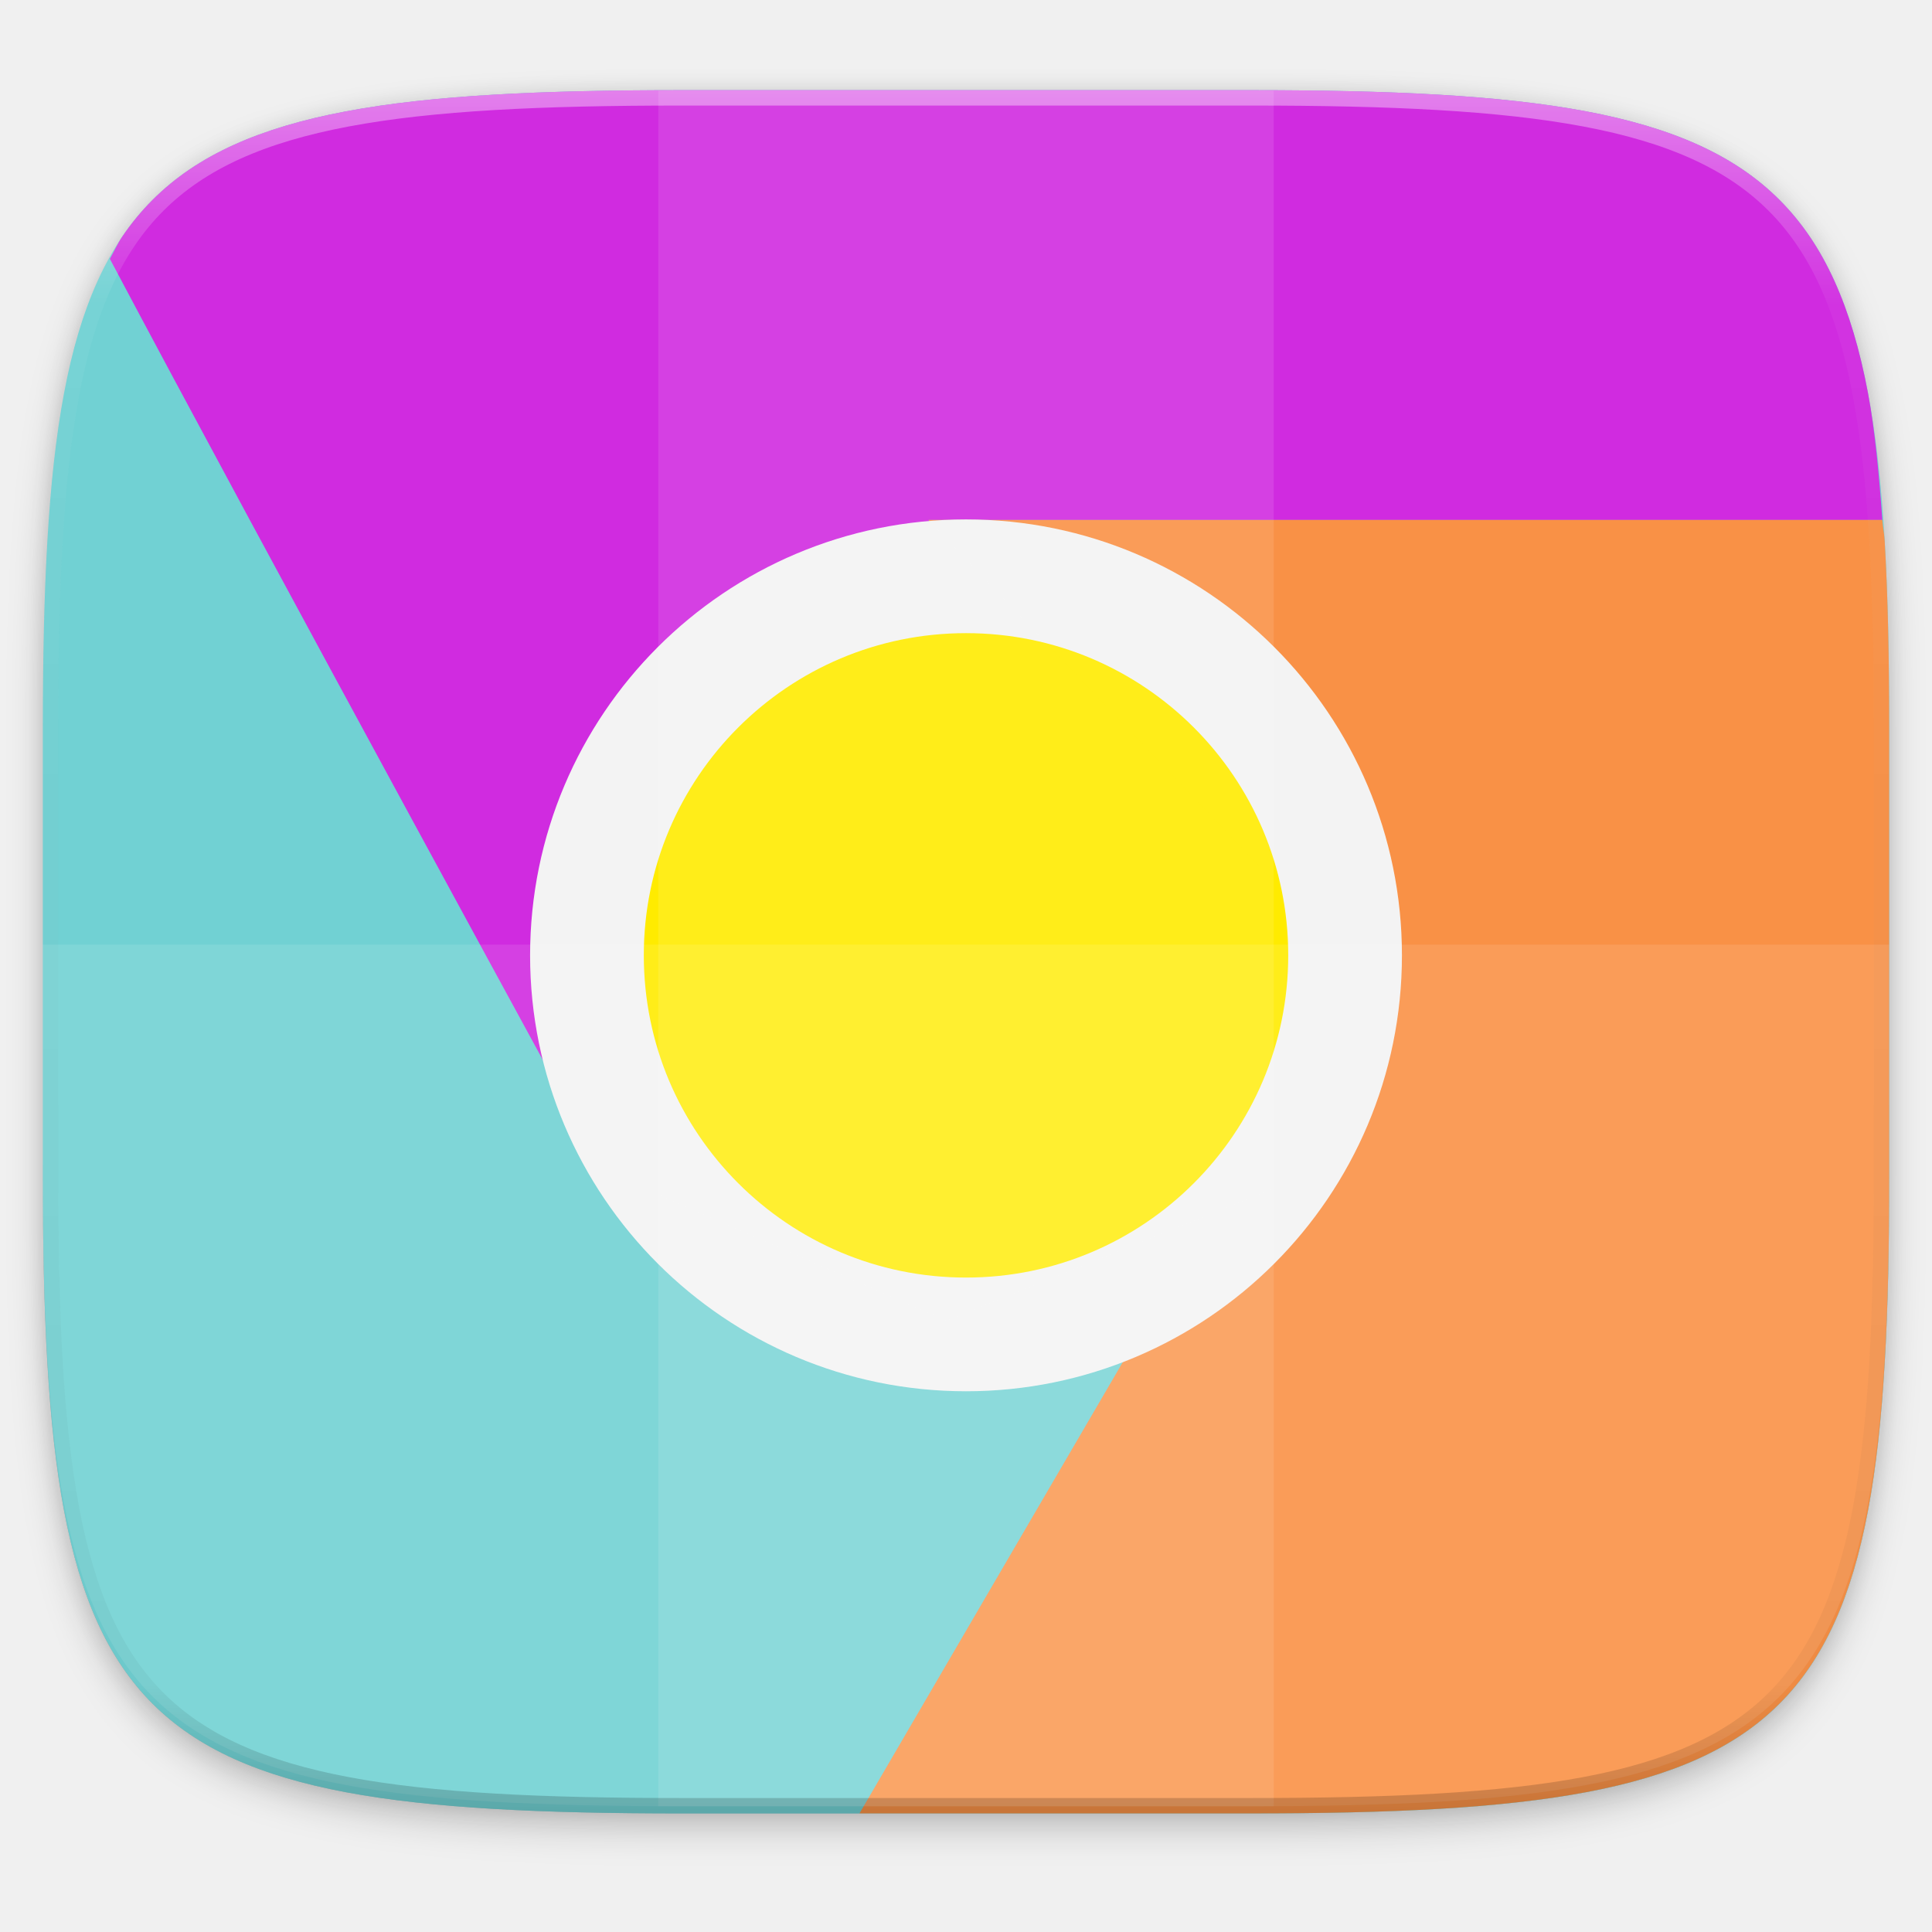
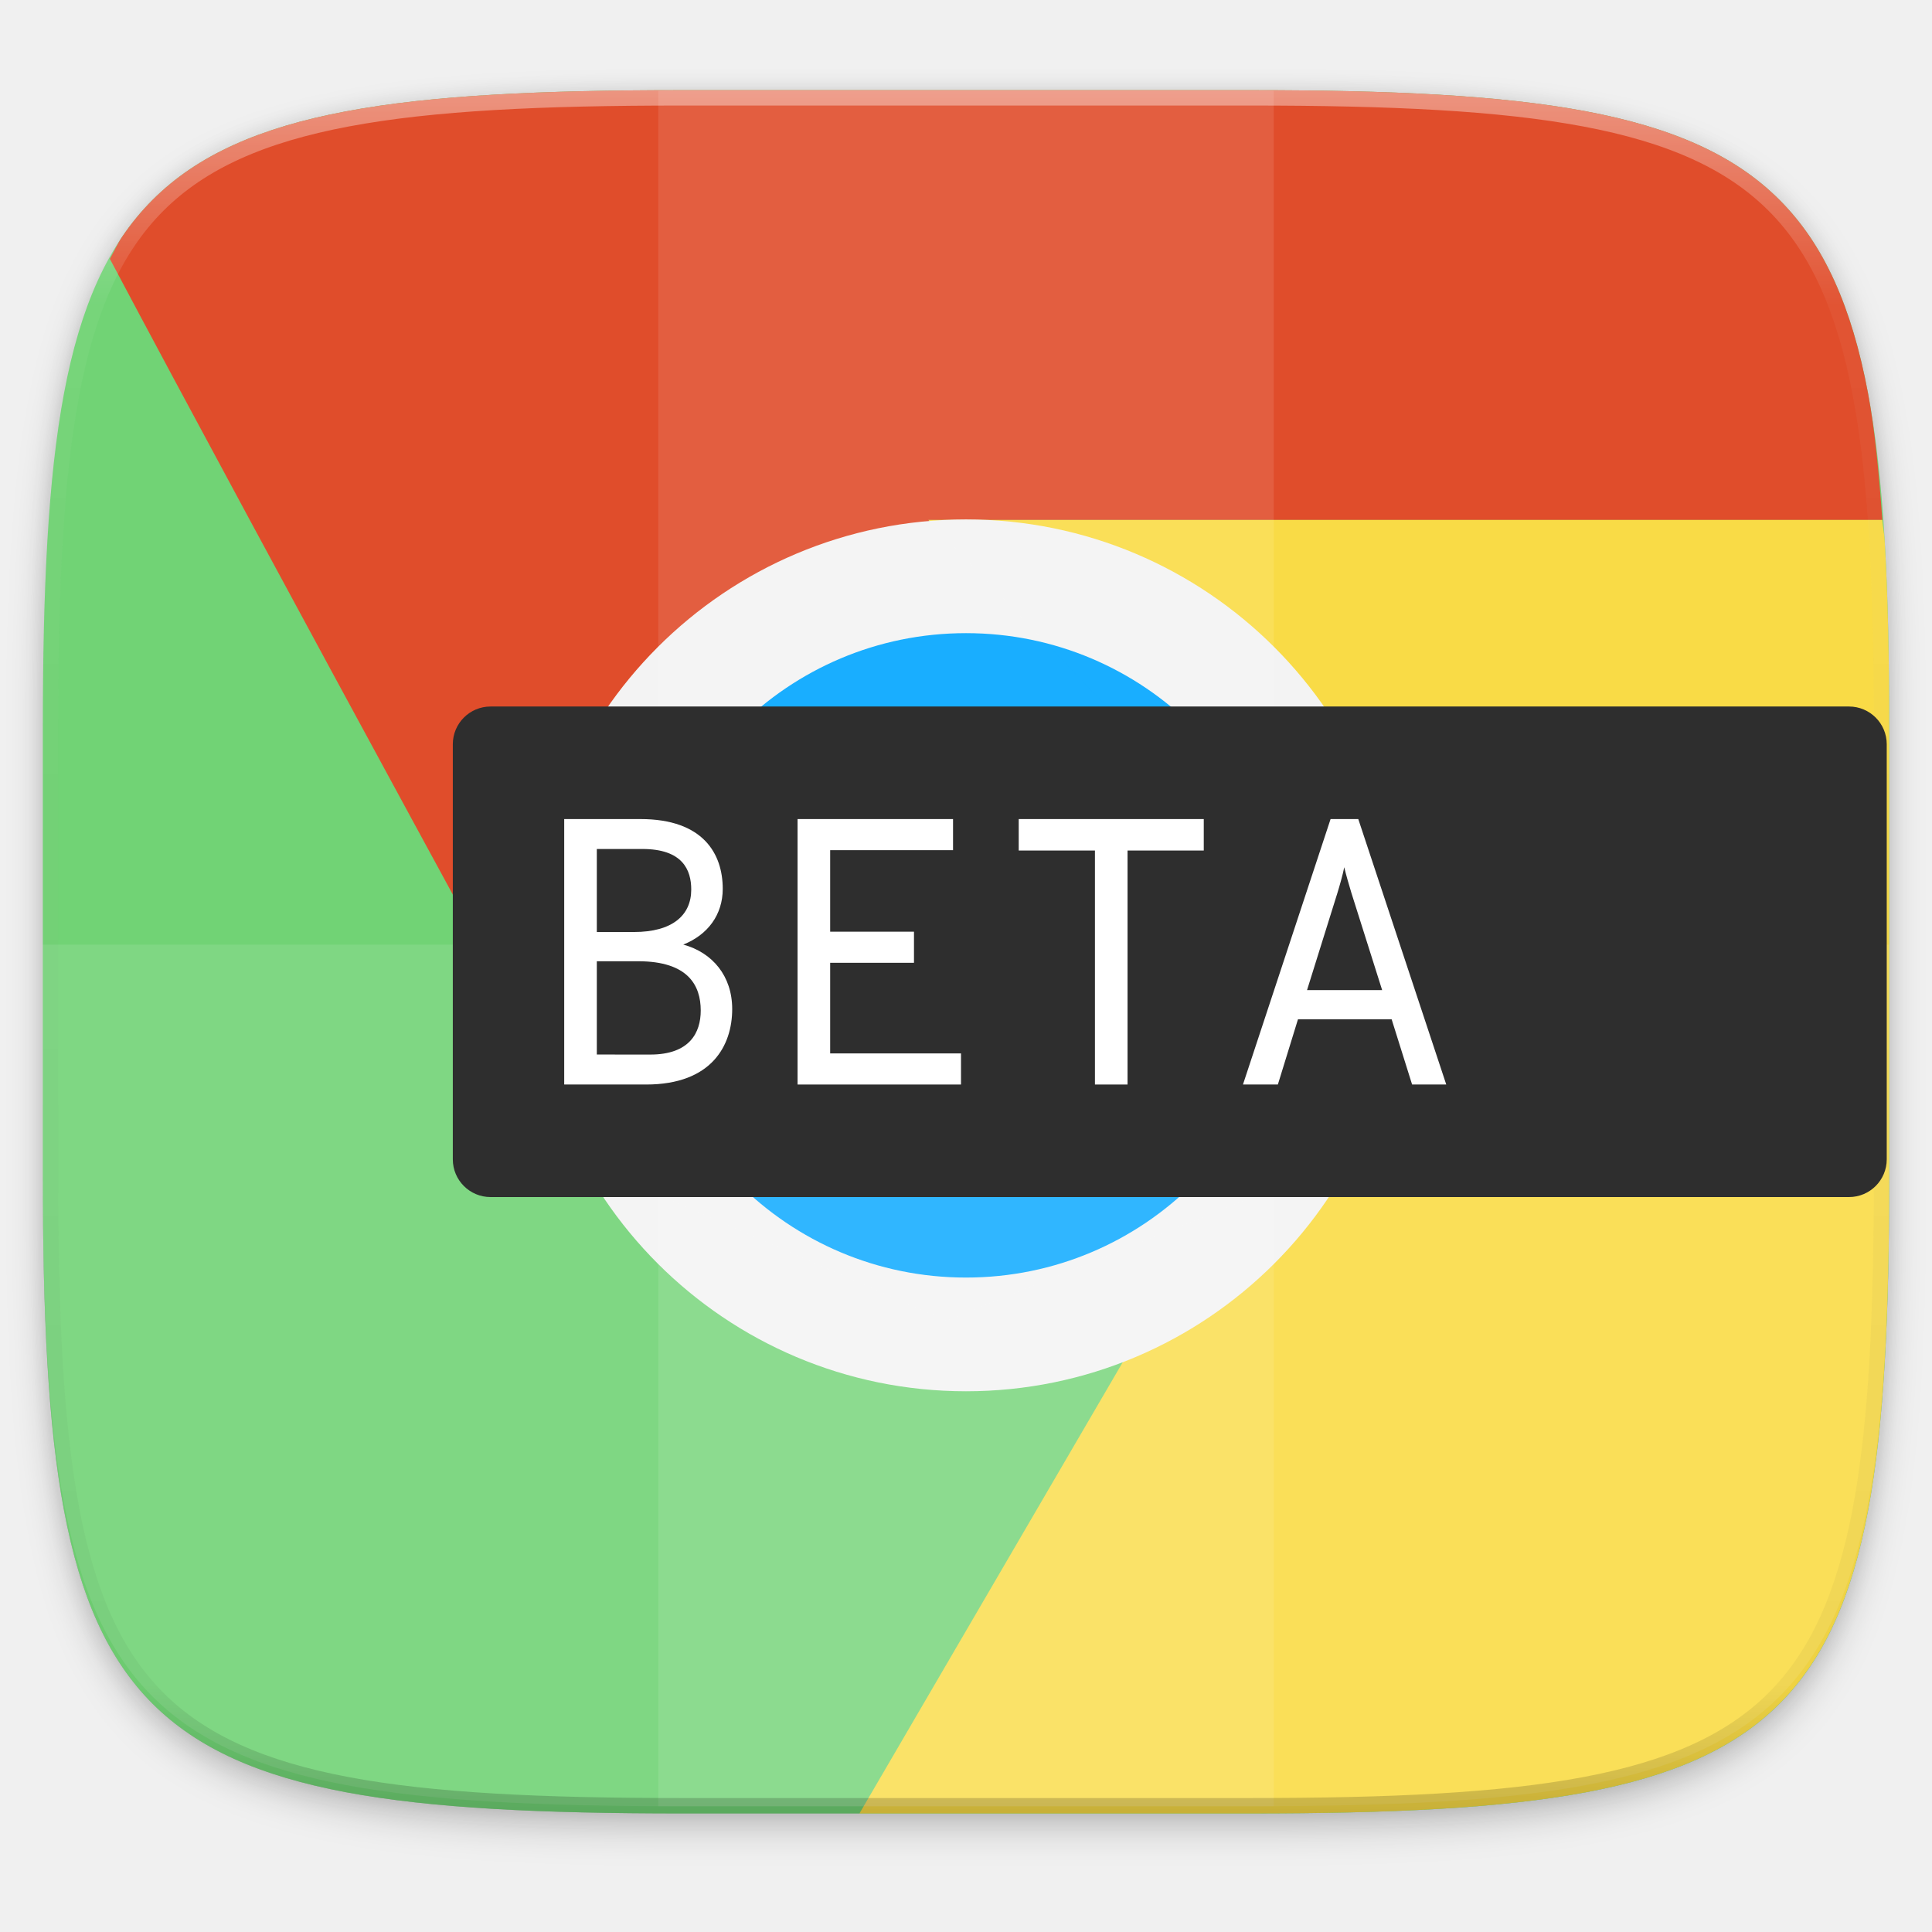
<svg xmlns="http://www.w3.org/2000/svg" xmlns:xlink="http://www.w3.org/1999/xlink" width="256" height="256" viewBox="0 0 67.733 67.733" version="1.1" id="svg1488">
  <defs id="defs1482">
    <clipPath clipPathUnits="userSpaceOnUse" id="clipPath1025">
      <path id="path1027" d="M 111.941,84 C 99.36,84.145 90.153,83.714 82.625,87.867 c -3.764,2.077 -6.752,5.575 -8.398,9.961 C 72.58,102.214 72,107.424 72,114 v 42 h 160 v -26 c 0,-6.576 -0.58,-11.786 -2.227,-16.172 -0.205,-0.545 -0.479,-1.04 -0.742,-1.543 -0.1,-0.185 -0.178,-0.381 -0.273,-0.566 -1.727,-3.388 -4.255,-6.145 -7.383,-7.871 C 213.846,99.694 204.64,100.145 192.059,100 H 192 151.668 L 135.453,84 h -23.492 z" style="color:#000000;font-style:normal;font-variant:normal;font-weight:normal;font-stretch:normal;font-size:medium;line-height:normal;font-family:sans-serif;font-variant-ligatures:none;font-variant-position:normal;font-variant-caps:normal;font-variant-numeric:normal;font-variant-alternates:normal;font-feature-settings:normal;text-indent:0;text-align:start;text-decoration:none;text-decoration-line:none;text-decoration-style:solid;text-decoration-color:#000000;letter-spacing:normal;word-spacing:normal;text-transform:none;writing-mode:lr-tb;direction:ltr;baseline-shift:baseline;text-anchor:start;white-space:normal;shape-padding:0;clip-rule:nonzero;display:inline;overflow:visible;visibility:visible;opacity:1;isolation:auto;mix-blend-mode:normal;color-interpolation:sRGB;color-interpolation-filters:linearRGB;solid-color:#000000;solid-opacity:1;fill:#e3dfd5;fill-opacity:1;fill-rule:nonzero;stroke:none;stroke-width:4;stroke-linecap:butt;stroke-linejoin:miter;stroke-miterlimit:4;stroke-dasharray:none;stroke-dashoffset:0;stroke-opacity:1;marker:none;color-rendering:auto;image-rendering:auto;shape-rendering:auto;text-rendering:auto;enable-background:accumulate" />
    </clipPath>
    <linearGradient id="linearGradient1013">
      <stop id="stop1005" offset="0" style="stop-color:#ffffff;stop-opacity:1;" />
      <stop style="stop-color:#ffffff;stop-opacity:0.098" offset="0.125" id="stop1007" />
      <stop style="stop-color:#000000;stop-opacity:0.098" offset="0.925" id="stop1009" />
      <stop id="stop1011" offset="1" style="stop-color:#000000;stop-opacity:0.498" />
    </linearGradient>
    <clipPath clipPathUnits="userSpaceOnUse" id="clipPath1082-3">
      <path id="path1084-6" d="M 361.938,-212 C 507.235,-212 528,-191.287 528,-46.125 V 70.125 C 528,215.286 507.235,236 361.938,236 H 214.062 C 68.765,236 48,215.286 48,70.125 V -46.125 C 48,-191.287 68.765,-212 214.062,-212 Z" style="display:inline;opacity:1;fill:#8c59d9;fill-opacity:1;stroke:none;stroke-width:2;stroke-linecap:round;stroke-linejoin:round;stroke-miterlimit:4;stroke-dasharray:none;stroke-dashoffset:0;stroke-opacity:1;enable-background:new" />
    </clipPath>
    <clipPath clipPathUnits="userSpaceOnUse" id="clipPath1082-3-5">
      <path id="path1084-6-6" d="M 361.938,-212 C 507.235,-212 528,-191.287 528,-46.125 V 70.125 C 528,215.286 507.235,236 361.938,236 H 214.062 C 68.765,236 48,215.286 48,70.125 V -46.125 C 48,-191.287 68.765,-212 214.062,-212 Z" style="display:inline;opacity:1;fill:#8c59d9;fill-opacity:1;stroke:none;stroke-width:2;stroke-linecap:round;stroke-linejoin:round;stroke-miterlimit:4;stroke-dasharray:none;stroke-dashoffset:0;stroke-opacity:1;enable-background:new" />
    </clipPath>
    <filter style="color-interpolation-filters:sRGB" id="filter4569-2" x="-0.012" width="1.023" y="-0.012" height="1.025">
      <feGaussianBlur stdDeviation="1.16" id="feGaussianBlur4571-9" />
    </filter>
    <filter style="color-interpolation-filters:sRGB" id="filter913" x="-0.023" width="1.046" y="-0.025" height="1.05">
      <feGaussianBlur stdDeviation="2.32" id="feGaussianBlur915" />
    </filter>
    <linearGradient xlink:href="#linearGradient1013" id="linearGradient906" gradientUnits="userSpaceOnUse" x1="296" y1="-212" x2="296" y2="236" />
  </defs>
  <g id="layer1" transform="translate(0,-229.2667)">
    <path style="display:inline;opacity:0.2;fill:#000000;fill-opacity:1;stroke:none;stroke-width:2;stroke-linecap:round;stroke-linejoin:round;stroke-miterlimit:4;stroke-dasharray:none;stroke-dashoffset:0;stroke-opacity:1;filter:url(#filter913);enable-background:new" d="m 188.969,46 c 72.649,0 83.031,10.357 83.031,82.938 v 58.125 c 0,72.581 -10.383,82.938 -83.031,82.938 h -73.938 C 42.383,270 32,259.643 32,187.062 v -58.125 c 0,-72.581 10.383,-82.938 83.031,-82.938 z" id="path899" transform="matrix(0.2697078,0,0,0.2697078,-7.128918,220.5605)" />
    <path id="path4567-1" d="m 188.969,44 c 72.649,0 83.031,10.357 83.031,82.938 v 58.125 c 0,72.581 -10.383,82.938 -83.031,82.938 h -73.938 C 42.383,268 32,257.643 32,185.062 v -58.125 c 0,-72.581 10.383,-82.938 83.031,-82.938 z" style="display:inline;opacity:0.1;fill:#000000;fill-opacity:1;stroke:none;stroke-width:2;stroke-linecap:round;stroke-linejoin:round;stroke-miterlimit:4;stroke-dasharray:none;stroke-dashoffset:0;stroke-opacity:1;filter:url(#filter4569-2);enable-background:new" transform="matrix(0.2697078,0,0,0.2697078,-7.128918,220.5605)" />
    <path style="display:inline;opacity:0.2;fill:#131313;fill-opacity:1;stroke:none;stroke-width:0.539;stroke-linecap:round;stroke-linejoin:round;stroke-miterlimit:4;stroke-dasharray:none;stroke-dashoffset:0;stroke-opacity:1;enable-background:new" d="m 1.502,269.934 v 0.539 c 0,9.788 0.699,15.379 3.85,18.526 3.15,3.146 8.747,3.843 18.545,3.843 h 19.942 c 9.797,0 15.394,-0.697 18.545,-3.843 3.15,-3.146 3.85,-8.737 3.85,-18.526 v -0.539 c 0,9.788 -0.699,15.379 -3.85,18.526 -3.15,3.146 -8.747,3.843 -18.545,3.843 h -19.942 c -9.797,0 -15.394,-0.697 -18.545,-3.843 -3.15,-3.146 -3.85,-8.737 -3.85,-18.526 z" id="path917" />
    <g id="g970" transform="matrix(0.5291654,0,0,0.5291624,72.45954,229.1534)">
-       <path style="display:inline;opacity:1;fill:#71d1d3;fill-opacity:1;stroke:none;stroke-width:1.042;stroke-linecap:round;stroke-linejoin:round;stroke-miterlimit:4;stroke-dasharray:none;stroke-dashoffset:0;stroke-opacity:1;enable-background:new" d="m -91.773,6.188 c -4.628,0 -8.761,0.082 -12.449,0.299 -3.688,0.217 -6.934,0.567 -9.785,1.104 -2.852,0.536 -5.31,1.259 -7.428,2.219 -1.059,0.48 -2.033,1.018 -2.928,1.623 -0.895,0.605 -1.711,1.277 -2.455,2.02 -0.744,0.743 -1.416,1.557 -2.021,2.451 -0.606,0.894 -1.146,1.868 -1.627,2.926 -0.961,2.116 -1.683,4.571 -2.221,7.42 -0.537,2.849 -0.888,6.089 -1.105,9.773 -0.217,3.685 -0.301,7.813 -0.301,12.438 v 29.625 c 0,4.624 0.084,8.753 0.301,12.438 0.217,3.685 0.568,6.927 1.105,9.775 0.537,2.849 1.26,5.304 2.221,7.42 0.48,1.058 1.021,2.03 1.627,2.924 0.606,0.894 1.278,1.71 2.021,2.453 0.744,0.743 1.56,1.413 2.455,2.018 0.895,0.605 1.869,1.145 2.928,1.625 2.118,0.96 4.576,1.68 7.428,2.217 2.852,0.536 6.097,0.887 9.785,1.104 3.688,0.217 7.821,0.301 12.449,0.301 h 37.686 c 4.628,0 8.761,-0.084 12.449,-0.301 3.688,-0.217 6.932,-0.567 9.783,-1.104 2.852,-0.536 5.312,-1.257 7.43,-2.217 1.059,-0.48 2.033,-1.02 2.928,-1.625 0.895,-0.605 1.711,-1.275 2.455,-2.018 0.744,-0.743 1.416,-1.559 2.021,-2.453 0.606,-0.894 1.145,-1.866 1.625,-2.924 0.961,-2.116 1.685,-4.571 2.223,-7.42 0.537,-2.849 0.888,-6.091 1.105,-9.775 0.217,-3.685 0.299,-7.813 0.299,-12.438 v -29.625 c 0,-4.624 -0.082,-8.753 -0.299,-12.438 -0.217,-3.685 -0.568,-6.925 -1.105,-9.773 -0.537,-2.849 -1.262,-5.304 -2.223,-7.42 -0.48,-1.058 -1.019,-2.032 -1.625,-2.926 -0.606,-0.894 -1.278,-1.708 -2.021,-2.451 -0.744,-0.743 -1.56,-1.415 -2.455,-2.02 -0.895,-0.605 -1.869,-1.143 -2.928,-1.623 -2.118,-0.96 -4.578,-1.682 -7.43,-2.219 C -34.707,7.053 -37.95,6.703 -41.639,6.486 -45.327,6.27 -49.459,6.188 -54.088,6.188 Z" id="path987" />
+       <path style="display:inline;opacity:1;fill:#71d375;fill-opacity:1;stroke:none;stroke-width:1.042;stroke-linecap:round;stroke-linejoin:round;stroke-miterlimit:4;stroke-dasharray:none;stroke-dashoffset:0;stroke-opacity:1;enable-background:new" d="m -91.773,6.188 c -4.628,0 -8.761,0.082 -12.449,0.299 -3.688,0.217 -6.934,0.567 -9.785,1.104 -2.852,0.536 -5.31,1.259 -7.428,2.219 -1.059,0.48 -2.033,1.018 -2.928,1.623 -0.895,0.605 -1.711,1.277 -2.455,2.02 -0.744,0.743 -1.416,1.557 -2.021,2.451 -0.606,0.894 -1.146,1.868 -1.627,2.926 -0.961,2.116 -1.683,4.571 -2.221,7.42 -0.537,2.849 -0.888,6.089 -1.105,9.773 -0.217,3.685 -0.301,7.813 -0.301,12.438 v 29.625 c 0,4.624 0.084,8.753 0.301,12.438 0.217,3.685 0.568,6.927 1.105,9.775 0.537,2.849 1.26,5.304 2.221,7.42 0.48,1.058 1.021,2.03 1.627,2.924 0.606,0.894 1.278,1.71 2.021,2.453 0.744,0.743 1.56,1.413 2.455,2.018 0.895,0.605 1.869,1.145 2.928,1.625 2.118,0.96 4.576,1.68 7.428,2.217 2.852,0.536 6.097,0.887 9.785,1.104 3.688,0.217 7.821,0.301 12.449,0.301 h 37.686 c 4.628,0 8.761,-0.084 12.449,-0.301 3.688,-0.217 6.932,-0.567 9.783,-1.104 2.852,-0.536 5.312,-1.257 7.43,-2.217 1.059,-0.48 2.033,-1.02 2.928,-1.625 0.895,-0.605 1.711,-1.275 2.455,-2.018 0.744,-0.743 1.416,-1.559 2.021,-2.453 0.606,-0.894 1.145,-1.866 1.625,-2.924 0.961,-2.116 1.685,-4.571 2.223,-7.42 0.537,-2.849 0.888,-6.091 1.105,-9.775 0.217,-3.685 0.299,-7.813 0.299,-12.438 v -29.625 c 0,-4.624 -0.082,-8.753 -0.299,-12.438 -0.217,-3.685 -0.568,-6.925 -1.105,-9.773 -0.537,-2.849 -1.262,-5.304 -2.223,-7.42 -0.48,-1.058 -1.019,-2.032 -1.625,-2.926 -0.606,-0.894 -1.278,-1.708 -2.021,-2.451 -0.744,-0.743 -1.56,-1.415 -2.455,-2.02 -0.895,-0.605 -1.869,-1.143 -2.928,-1.623 -2.118,-0.96 -4.578,-1.682 -7.43,-2.219 C -34.707,7.053 -37.95,6.703 -41.639,6.486 -45.327,6.27 -49.459,6.188 -54.088,6.188 Z" id="path987" />
      <path style="display:inline;opacity:1;fill:#e04d2b;fill-opacity:1;stroke:none;stroke-width:1.042;stroke-linecap:round;stroke-linejoin:round;stroke-miterlimit:4;stroke-dasharray:none;stroke-dashoffset:0;stroke-opacity:1;enable-background:new" d="m -50.312,80.551 -1.83,3.141 1.83,-3.08 z" id="path982" />
-       <path style="display:inline;opacity:1;fill:#d02be0;fill-opacity:1;stroke:none;stroke-width:1.042;stroke-linecap:round;stroke-linejoin:round;stroke-miterlimit:4;stroke-dasharray:none;stroke-dashoffset:0;stroke-opacity:1;enable-background:new" d="m -12.223,34.664 c -0.22,-3.068 -0.488,-5.963 -0.951,-8.416 -0.537,-2.849 -1.262,-5.304 -2.223,-7.42 -0.48,-1.058 -1.019,-2.032 -1.625,-2.926 -0.606,-0.894 -1.278,-1.708 -2.021,-2.451 -0.744,-0.743 -1.56,-1.415 -2.455,-2.02 -0.895,-0.605 -1.869,-1.143 -2.928,-1.623 -2.118,-0.96 -4.578,-1.682 -7.43,-2.219 C -34.707,7.053 -37.95,6.703 -41.639,6.486 -45.327,6.27 -49.459,6.188 -54.088,6.188 h -37.686 c -4.628,0 -8.761,0.082 -12.449,0.299 -3.688,0.217 -6.934,0.567 -9.785,1.104 -2.852,0.536 -5.31,1.259 -7.428,2.219 -1.059,0.48 -2.033,1.018 -2.928,1.623 -0.895,0.605 -1.711,1.277 -2.455,2.02 -0.744,0.743 -1.416,1.557 -2.021,2.451 -0.303,0.447 -0.542,0.976 -0.812,1.463 9.839,18.577 32.682,60.402 32.682,60.402 l 22.736,9.949 23.953,-9.67 0.205,-16.857 -25.342,-26.525 z" id="path980" />
-       <path style="display:inline;opacity:1;fill:#f99146;fill-opacity:1;stroke:none;stroke-width:1.042;stroke-linecap:round;stroke-linejoin:round;stroke-miterlimit:4;stroke-dasharray:none;stroke-dashoffset:0;stroke-opacity:1;enable-background:new" d="m -79.988,120.357 h 25.9 c 4.628,0 8.761,-0.084 12.449,-0.301 3.688,-0.217 6.932,-0.567 9.783,-1.104 2.852,-0.536 5.312,-1.257 7.43,-2.217 1.059,-0.48 2.033,-1.02 2.928,-1.625 0.895,-0.605 1.711,-1.275 2.455,-2.018 0.744,-0.743 1.416,-1.559 2.021,-2.453 0.606,-0.894 1.145,-1.866 1.625,-2.924 0.961,-2.116 1.685,-4.571 2.223,-7.42 0.537,-2.849 0.888,-6.091 1.105,-9.775 0.217,-3.685 0.299,-7.813 0.299,-12.438 v -29.625 c 0,-4.624 -0.082,-8.753 -0.299,-12.438 -0.03,-0.512 -0.119,-0.863 -0.154,-1.357 h -63.195 l 25.342,26.525 -0.205,16.857 -7.057,2.848 0.232,0.246 z M -50.312,80.551 v 0.061 l -1.83,3.08 z" id="rect877-5-9" />
-       <circle r="25.114" cy="63.509" cx="-72.931" id="path1577" style="opacity:1;fill:#ffeb00;fill-opacity:1;stroke:#f3f3f3;stroke-width:7.534;stroke-miterlimit:4;stroke-dasharray:none;stroke-opacity:1" />
+       <path style="display:inline;opacity:1;fill:#e04d2b;fill-opacity:1;stroke:none;stroke-width:1.042;stroke-linecap:round;stroke-linejoin:round;stroke-miterlimit:4;stroke-dasharray:none;stroke-dashoffset:0;stroke-opacity:1;enable-background:new" d="m -12.223,34.664 c -0.22,-3.068 -0.488,-5.963 -0.951,-8.416 -0.537,-2.849 -1.262,-5.304 -2.223,-7.42 -0.48,-1.058 -1.019,-2.032 -1.625,-2.926 -0.606,-0.894 -1.278,-1.708 -2.021,-2.451 -0.744,-0.743 -1.56,-1.415 -2.455,-2.02 -0.895,-0.605 -1.869,-1.143 -2.928,-1.623 -2.118,-0.96 -4.578,-1.682 -7.43,-2.219 C -34.707,7.053 -37.95,6.703 -41.639,6.486 -45.327,6.27 -49.459,6.188 -54.088,6.188 h -37.686 c -4.628,0 -8.761,0.082 -12.449,0.299 -3.688,0.217 -6.934,0.567 -9.785,1.104 -2.852,0.536 -5.31,1.259 -7.428,2.219 -1.059,0.48 -2.033,1.018 -2.928,1.623 -0.895,0.605 -1.711,1.277 -2.455,2.02 -0.744,0.743 -1.416,1.557 -2.021,2.451 -0.303,0.447 -0.542,0.976 -0.812,1.463 9.839,18.577 32.682,60.402 32.682,60.402 l 22.736,9.949 23.953,-9.67 0.205,-16.857 -25.342,-26.525 z" id="path980" />
+       <path style="display:inline;opacity:1;fill:#f9db46;fill-opacity:1;stroke:none;stroke-width:1.042;stroke-linecap:round;stroke-linejoin:round;stroke-miterlimit:4;stroke-dasharray:none;stroke-dashoffset:0;stroke-opacity:1;enable-background:new" d="m -79.988,120.357 h 25.9 c 4.628,0 8.761,-0.084 12.449,-0.301 3.688,-0.217 6.932,-0.567 9.783,-1.104 2.852,-0.536 5.312,-1.257 7.43,-2.217 1.059,-0.48 2.033,-1.02 2.928,-1.625 0.895,-0.605 1.711,-1.275 2.455,-2.018 0.744,-0.743 1.416,-1.559 2.021,-2.453 0.606,-0.894 1.145,-1.866 1.625,-2.924 0.961,-2.116 1.685,-4.571 2.223,-7.42 0.537,-2.849 0.888,-6.091 1.105,-9.775 0.217,-3.685 0.299,-7.813 0.299,-12.438 v -29.625 c 0,-4.624 -0.082,-8.753 -0.299,-12.438 -0.03,-0.512 -0.119,-0.863 -0.154,-1.357 h -63.195 l 25.342,26.525 -0.205,16.857 -7.057,2.848 0.232,0.246 z M -50.312,80.551 v 0.061 l -1.83,3.08 z" id="rect877-5-9" />
+       <circle r="25.114" cy="63.509" cx="-72.931" id="path1577" style="opacity:1;fill:#00a5ff;fill-opacity:1;stroke:#f3f3f3;stroke-width:7.534;stroke-miterlimit:4;stroke-dasharray:none;stroke-opacity:1" />
    </g>
    <g style="display:inline;stroke-width:2;enable-background:new" transform="matrix(0.1348539,0,0,0.1378068,9.727866,235.953)" id="g1023-2">
      <path style="color:#000000;display:inline;overflow:visible;visibility:visible;opacity:0.1;fill:#ffffff;fill-opacity:1;fill-rule:nonzero;stroke:none;stroke-width:2.061;stroke-linecap:butt;stroke-linejoin:miter;stroke-miterlimit:4;stroke-dasharray:none;stroke-dashoffset:0;stroke-opacity:1;marker:none;enable-background:accumulate" d="M 168.775 157.49 L 125.395 175.004 L 87.225 158.301 L 87.225 239.338 L 168.775 239.338 L 168.775 157.49 z " id="path913" transform="matrix(1.962,0,0,1.919958,-72.13633,-48.51973)" />
      <path style="color:#000000;display:inline;overflow:visible;visibility:visible;opacity:0.1;fill:#ffffff;fill-opacity:1;fill-rule:nonzero;stroke:none;stroke-width:2.061;stroke-linecap:butt;stroke-linejoin:miter;stroke-miterlimit:4;stroke-dasharray:none;stroke-dashoffset:0;stroke-opacity:1;marker:none;enable-background:accumulate" d="M 168.775 68.9 L 123.027 68.9 L 168.775 116.783 L 168.775 68.9 z " id="path911" transform="matrix(1.962,0,0,1.919958,-72.13633,-48.51973)" />
      <path style="color:#000000;display:inline;overflow:visible;visibility:visible;opacity:0.1;fill:#ffffff;fill-opacity:1;fill-rule:nonzero;stroke:none;stroke-width:2.061;stroke-linecap:butt;stroke-linejoin:miter;stroke-miterlimit:4;stroke-dasharray:none;stroke-dashoffset:0;stroke-opacity:1;marker:none;enable-background:accumulate" d="M 168.775 12.021 C 167.658 12.016 166.836 11.947 165.688 11.947 L 90.316 11.947 C 89.167 11.947 88.344 12.016 87.225 12.021 L 87.225 158.301 L 125.395 175.004 L 168.775 157.49 L 168.775 116.783 L 123.027 68.9 L 168.775 68.9 L 168.775 12.021 z " id="path909" transform="matrix(1.962,0,0,1.919958,-72.13633,-48.51973)" />
    </g>
    <path id="path1026-8" d="m 1.502,262.384 v 7.838 c 0,19.576 2.8,22.369 22.394,22.369 h 19.942 c 19.594,0 22.394,-2.793 22.394,-22.369 v -7.838 z" style="display:inline;opacity:0.1;fill:#ffffff;fill-opacity:1;stroke:none;stroke-width:0.539;stroke-linecap:round;stroke-linejoin:round;stroke-miterlimit:4;stroke-dasharray:none;stroke-dashoffset:0;stroke-opacity:1;enable-background:new" />
    <path id="path1068-7" d="M 361.938,-212 C 507.235,-212 528,-191.287 528,-46.125 V 70.125 C 528,215.286 507.235,236 361.938,236 H 214.062 C 68.765,236 48,215.286 48,70.125 V -46.125 C 48,-191.287 68.765,-212 214.062,-212 Z" style="display:inline;opacity:0.4;fill:none;fill-opacity:1;stroke:url(#linearGradient906);stroke-width:8;stroke-linecap:round;stroke-linejoin:round;stroke-miterlimit:4;stroke-dasharray:none;stroke-dashoffset:0;stroke-opacity:1;enable-background:new" clip-path="url(#clipPath1082-3-5)" transform="matrix(0.1348539,0,0,0.1348539,-4.971256,261.0167)" />
+     <rect style="opacity:1;fill:#2e2e2e;fill-opacity:1;stroke:none;stroke-width:0.265;stroke-linecap:butt;stroke-linejoin:round;stroke-miterlimit:4;stroke-dasharray:none;stroke-opacity:1" id="rect844" width="50.271" height="17.198" x="15.875" y="254.036" rx="1.323" ry="1.323" />
+     <g aria-label="BETA" style="font-style:normal;font-weight:normal;font-size:10.583px;line-height:1.25;font-family:sans-serif;letter-spacing:0px;word-spacing:0px;fill:#000000;fill-opacity:1;stroke:none;stroke-width:0.265" id="text848" transform="matrix(1.256267,0,0,1.256267,-13.07224,-64.27448)">
+       <path d="m 26.151,263.927 h 2.286 c 1.831,0 2.402,-1.09 2.402,-2.106 0,-0.921 -0.55,-1.577 -1.365,-1.799 0.688,-0.275 1.101,-0.836 1.101,-1.556 0,-0.974 -0.54,-1.947 -2.297,-1.947 h -2.127 z m 0.91,-4.255 v -2.318 h 1.27 c 1.122,0 1.365,0.582 1.365,1.132 0,0.72 -0.529,1.185 -1.598,1.185 z m 0,3.418 v -2.603 h 1.154 c 1.397,0 1.746,0.677 1.746,1.376 0,0.614 -0.307,1.228 -1.408,1.228 z" style="font-style:normal;font-variant:normal;font-weight:normal;font-stretch:normal;font-family:'Overpass Mono';-inkscape-font-specification:'Overpass Mono';fill:#ffffff;fill-opacity:1;stroke-width:0.265" id="path850" />
+       <path d="m 32.663,263.927 h 4.561 v -0.868 h -3.651 v -2.529 h 2.339 v -0.868 h -2.339 v -2.275 h 3.429 v -0.868 h -4.339 z" style="font-style:normal;font-variant:normal;font-weight:normal;font-stretch:normal;font-family:'Overpass Mono';-inkscape-font-specification:'Overpass Mono';fill:#ffffff;fill-opacity:1;stroke-width:0.265" id="path852" />
+       <path d="m 40.962,263.927 h 0.91 v -6.53 h 2.127 v -0.878 H 38.835 v 0.878 h 2.127 z" style="font-style:normal;font-variant:normal;font-weight:normal;font-stretch:normal;font-family:'Overpass Mono';-inkscape-font-specification:'Overpass Mono';fill:#ffffff;fill-opacity:1;stroke-width:0.265" id="path854" />
+       <path d="m 49.813,263.927 h 0.953 l -2.455,-7.408 h -0.773 l -2.445,7.408 h 0.974 l 0.561,-1.82 h 2.614 z m -2.932,-2.635 0.847,-2.709 c 0.053,-0.169 0.159,-0.54 0.191,-0.72 0.042,0.18 0.148,0.55 0.201,0.72 l 0.857,2.709 z" style="font-style:normal;font-variant:normal;font-weight:normal;font-stretch:normal;font-family:'Overpass Mono';-inkscape-font-specification:'Overpass Mono';fill:#ffffff;fill-opacity:1;stroke-width:0.265" id="path856" />
+     </g>
  </g>
</svg>
